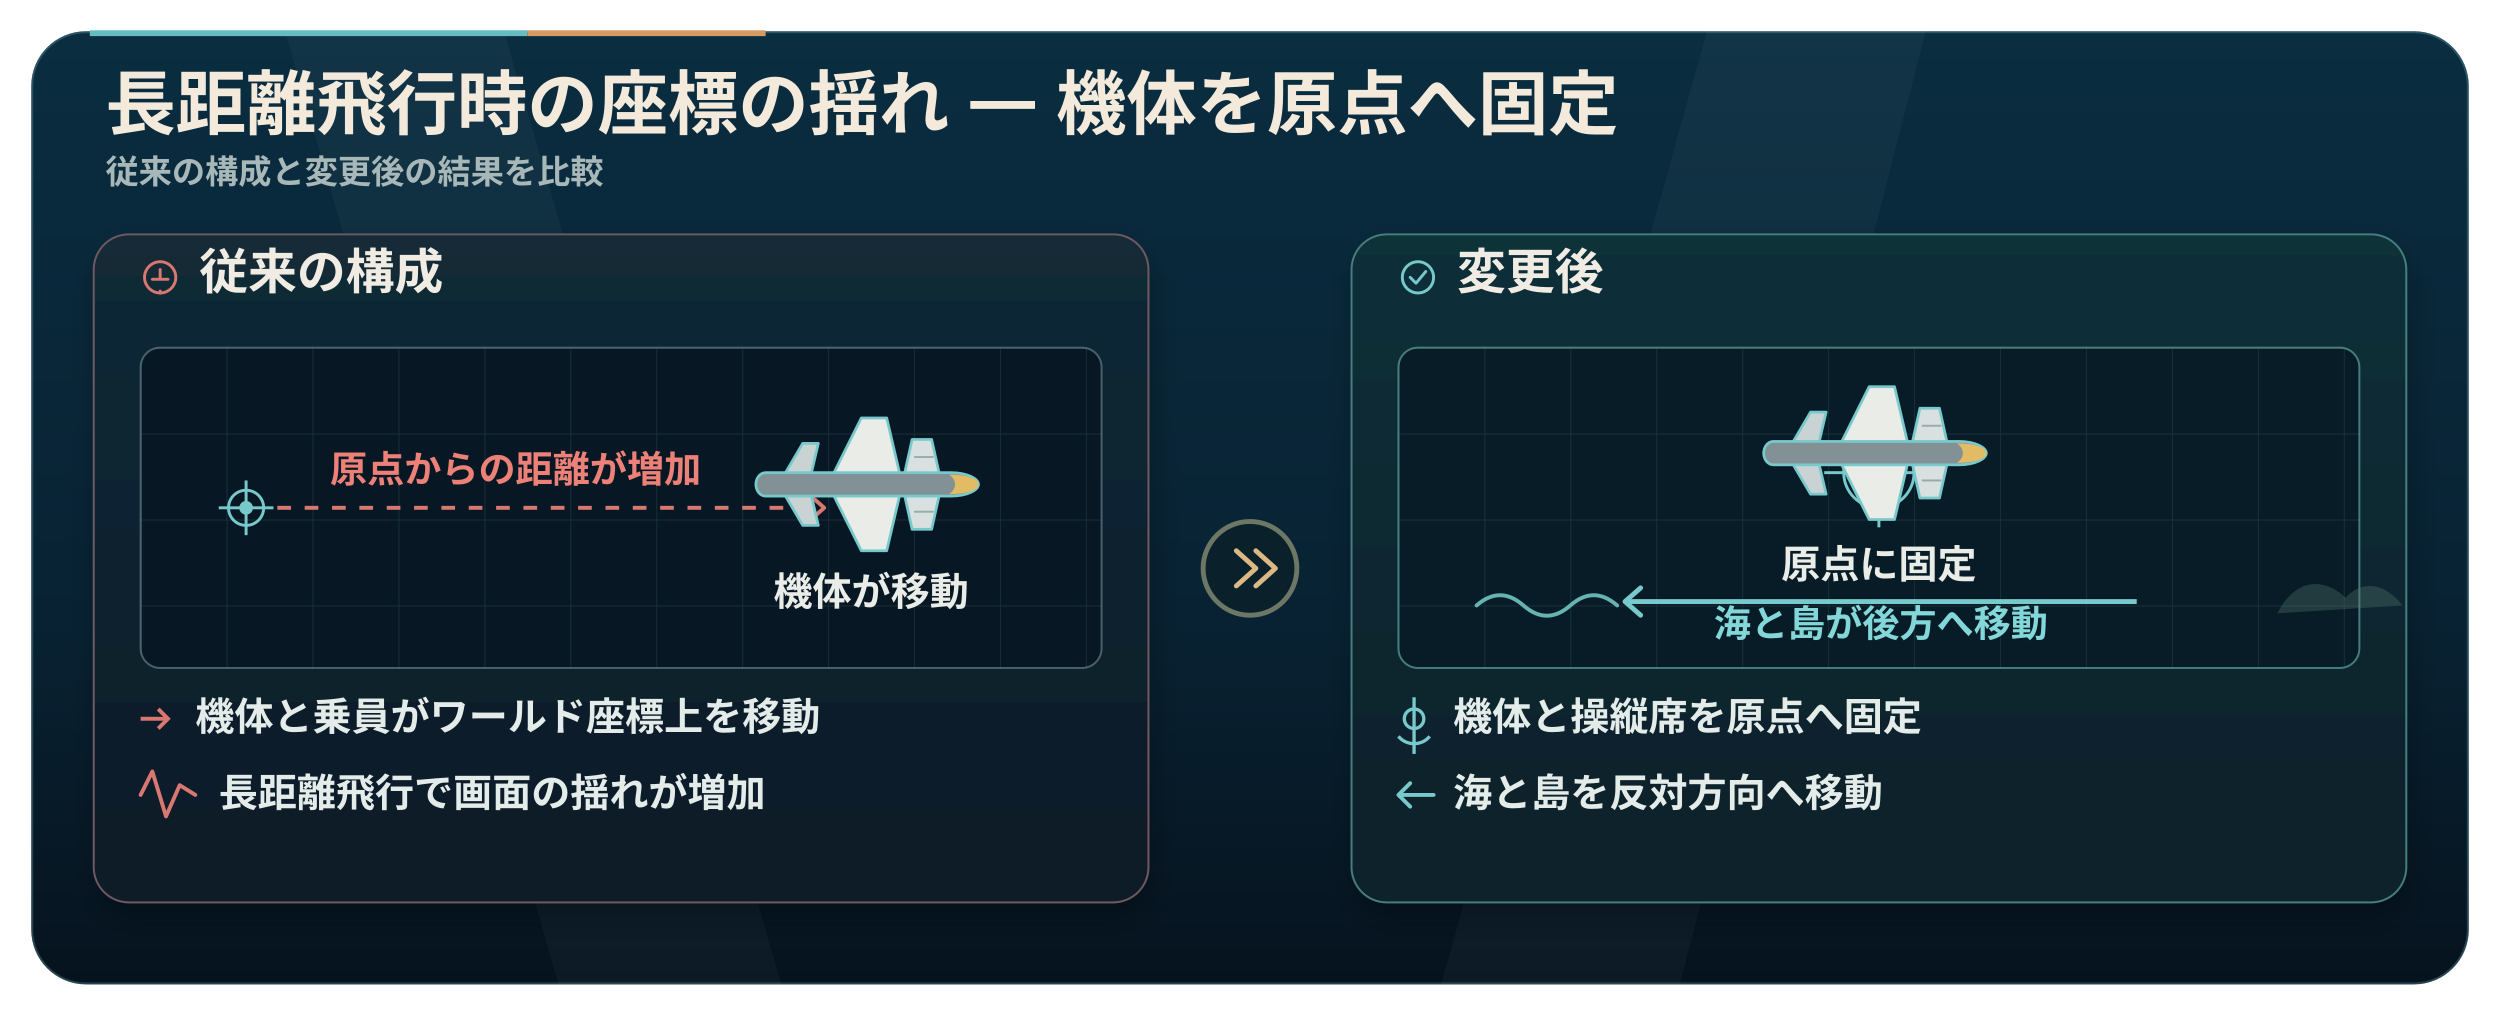
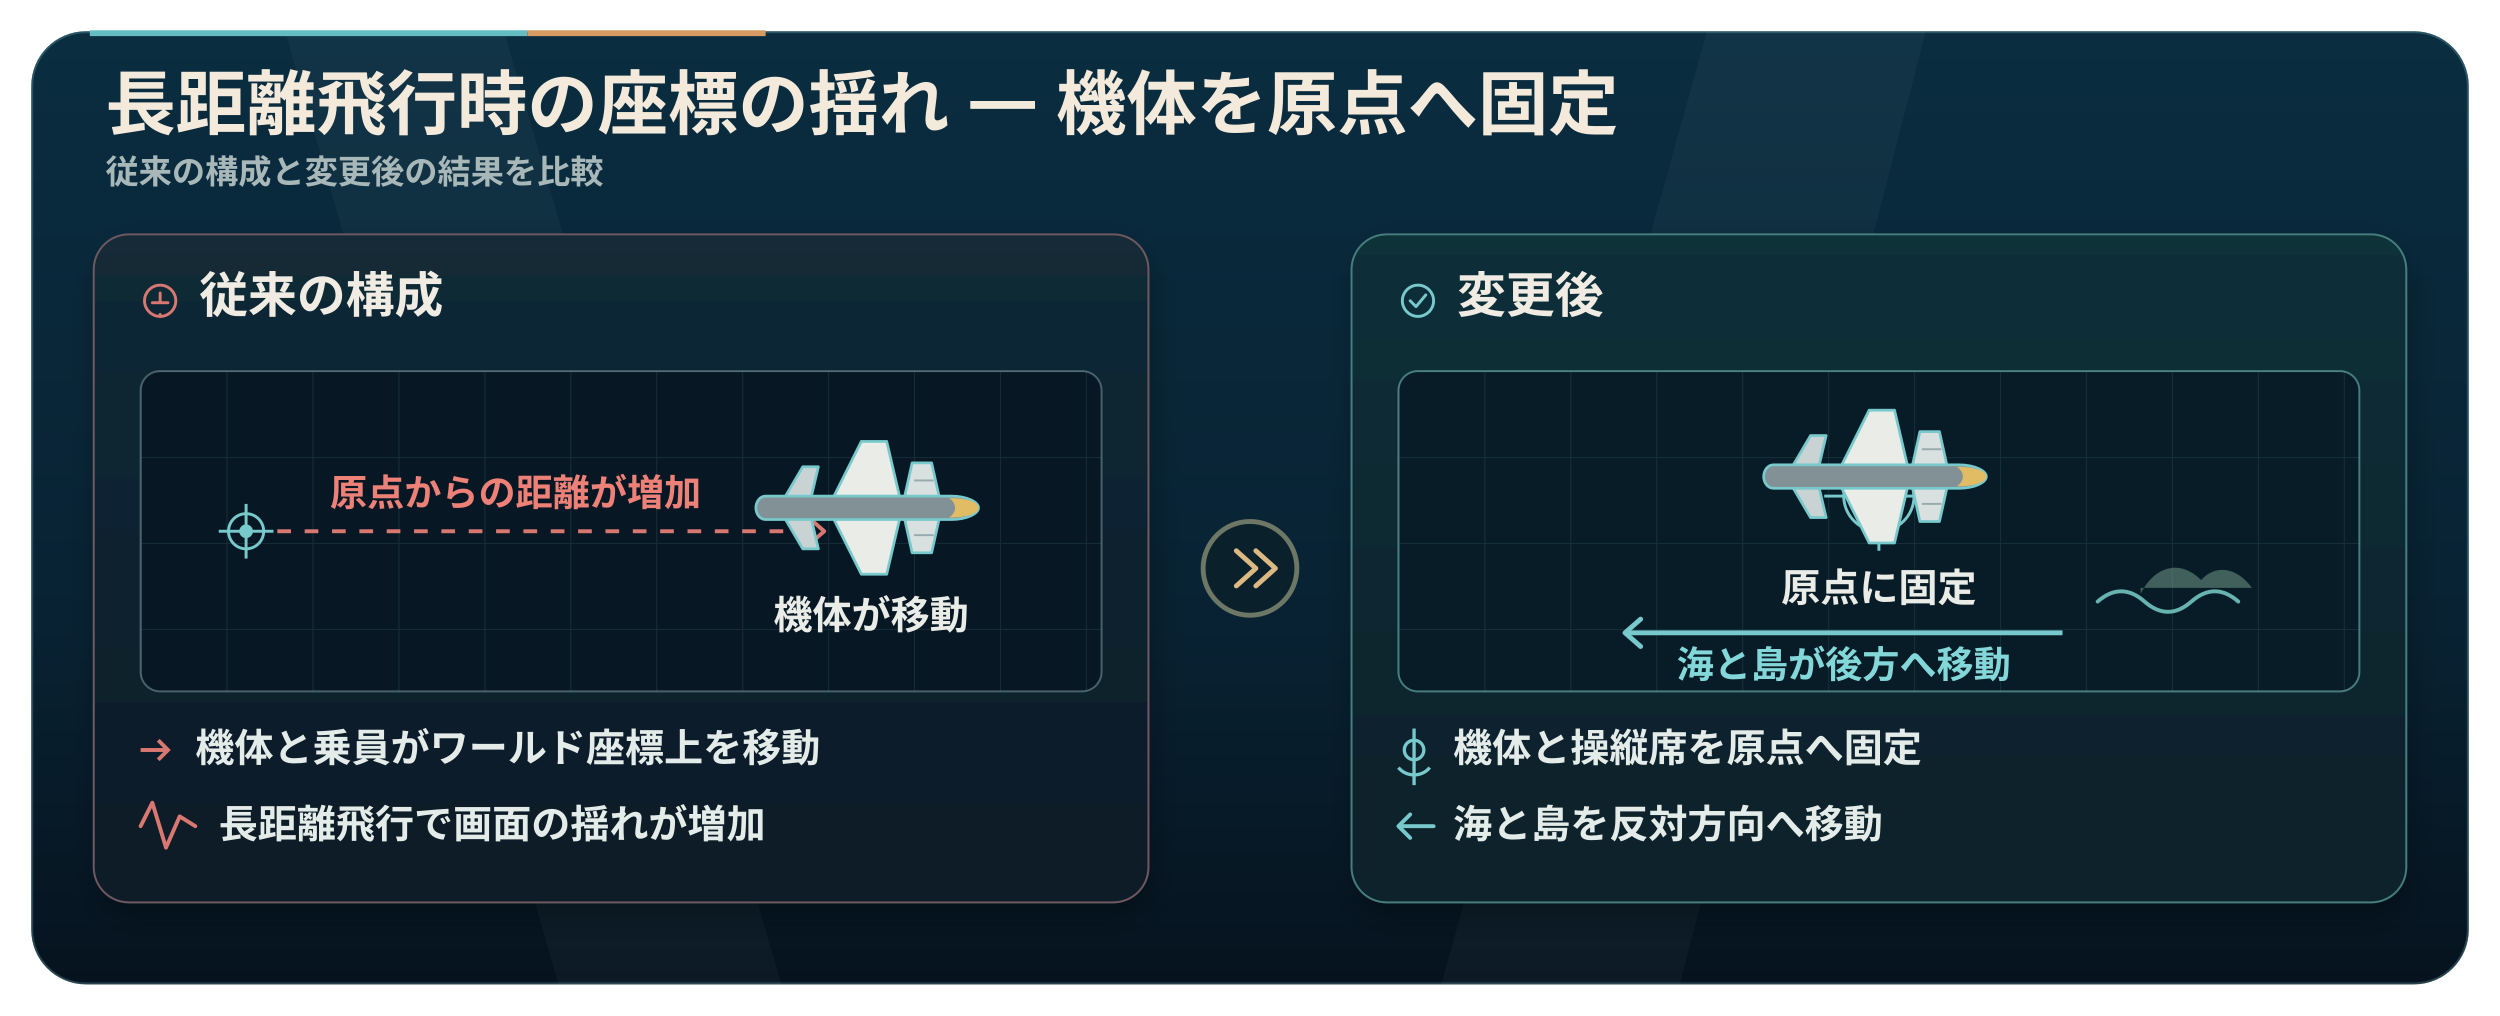
<svg xmlns="http://www.w3.org/2000/svg" width="1280" height="520" viewBox="0 0 1280 520" role="img" aria-labelledby="title desc">
  <defs>
    <linearGradient id="background" x1="0" y1="0" x2="0" y2="1">
      <stop stop-color="#0a2d40" />
      <stop offset=".62" stop-color="#082233" />
      <stop offset="1" stop-color="#06131e" />
    </linearGradient>
    <linearGradient id="beforeCard" x1="0" y1="0" x2="0" y2="1">
      <stop stop-color="#122a37" />
      <stop offset="1" stop-color="#0a1b26" />
    </linearGradient>
    <linearGradient id="afterCard" x1="0" y1="0" x2="0" y2="1">
      <stop stop-color="#0c3039" />
      <stop offset="1" stop-color="#082029" />
    </linearGradient>
    <pattern id="grid" width="44" height="44" patternUnits="userSpaceOnUse">
      <path d="M44 0H0V44" fill="none" stroke="#8fd4d7" stroke-opacity=".11" />
    </pattern>
    <filter id="shadow" x="-15%" y="-15%" width="130%" height="140%">
      <feDropShadow dy="7" stdDeviation="8" flood-color="#000" flood-opacity=".26" />
    </filter>
    <style>
      text{font-family:"Noto Sans JP","Yu Gothic UI","Segoe UI",sans-serif}
      .title{fill:#f4eadb;font-size:36px;font-weight:700}.sub{fill:#a8b8b9;font-size:17px;font-weight:600}
      .cardTitle{fill:#f0ece3;font-size:25px;font-weight:700}.label{fill:#e9ece7;font-size:20px;font-weight:650}
      .muted{fill:#aebbbc;font-size:18px;font-weight:550}.danger{fill:#ed8178;font-size:19px;font-weight:650}
      .accent{fill:#83d7d9;font-size:19px;font-weight:650}.fact{fill:#e4ecea;font-size:20px;font-weight:600}
    </style>
    <g id="ekranoplanTop" stroke="#78c9cc" stroke-width="1.4" stroke-linejoin="round">
      <path d="M-45-4L-35-21H-27L-31-4-20-3V3L-31 4-27 21H-35L-45 4Z" fill="#c9d3d4" />
      <path d="M-20-4L-5-34H8L15-4 25-3V3L15 4 8 34H-5L-20 4Z" fill="#e9ece7" />
      <path d="M17-5L21-23H31L35-5V5L31 23H21L17 5Z" fill="#d9e1e0" />
      <path d="M22-14H32M20-5H35M20 5H35M22 14H32" fill="none" stroke="#81989b" stroke-width="1" opacity=".75" />
      <path d="M-54-6H41C49-6 55-3 55 0S49 6 41 6H-54C-57 6-59 3-59 0S-57-6-54-6Z" fill="#829196" />
      <path d="M40-5C49-5 55-3 55 0S49 5 40 5C44 2 44-2 40-5Z" fill="#e2bb65" stroke="none" />
    </g>
  </defs>
  <rect x="16" y="16" width="1248" height="488" rx="28" fill="url(#background)" />
  <path d="M146 16h112l142 488H286zM874 16h112l-126 488H738z" fill="#d1f7f4" fill-opacity=".035" />
  <rect x="16.5" y="16.5" width="1247" height="487" rx="27.5" fill="none" stroke="#73aeb9" stroke-opacity=".31" />
  <path d="M46 17H270" stroke="#63bdc3" stroke-width="3" />
  <path d="M270 17H392" stroke="#d59b63" stroke-width="3" />
  <text x="54" y="66" class="title">長距離飛行時の座標の揺れ — 機体を原点へ固定</text>
  <text x="54" y="94" class="sub">従来の構成と変更後の結果を比較</text>
  <g filter="url(#shadow)">
    <rect x="48" y="120" width="540" height="342" rx="18" fill="url(#beforeCard)" stroke="#6f5960" />
    <rect x="692" y="120" width="540" height="342" rx="18" fill="url(#afterCard)" stroke="#467d7c" />
  </g>
-   <g transform="translate(72 148)">
+   <g transform="translate(72 160)">
    <circle cx="10" cy="-6" r="8" fill="none" stroke="#d97871" stroke-width="1.5" />
    <path d="M10-10v5M10 1v1M6-5h8" fill="none" stroke="#d97871" stroke-width="1.5" stroke-linecap="round" />
    <text x="30" y="0" class="cardTitle">従来の構成</text>
  </g>
-   <g transform="translate(716 148)">
+   <g transform="translate(716 160)">
    <circle cx="10" cy="-6" r="8" fill="none" stroke="#78c9cc" stroke-width="1.5" />
    <path d="M6-6l3 3 5-6" fill="none" stroke="#78c9cc" stroke-width="1.5" stroke-linecap="round" stroke-linejoin="round" />
    <text x="30" y="0" class="cardTitle">変更後</text>
  </g>
-   <g transform="translate(72 178)">
+   <g transform="translate(72 190)">
    <rect width="492" height="164" rx="10" fill="#071824" stroke="#49616b" />
    <rect width="492" height="164" rx="10" fill="url(#grid)" />
    <g transform="translate(54 82)" fill="none" stroke="#78c9cc" stroke-width="1.5">
      <circle r="9" />
      <path d="M-14 0h28M0-14v28" />
    </g>
    <circle cx="54" cy="82" r="3.5" fill="#78c9cc" />
    <path d="M70 82H350" fill="none" stroke="#d97871" stroke-width="2" stroke-dasharray="7 7" />
    <path d="M342 75l8 7-8 7" fill="none" stroke="#d97871" stroke-width="2" stroke-linecap="round" stroke-linejoin="round" />
    <text x="192" y="69" class="danger" text-anchor="middle">原点からの距離が増加</text>
    <g transform="translate(374 70)">
      <use href="#ekranoplanTop" />
      <text x="0" y="62" class="label" text-anchor="middle">機体が移動</text>
    </g>
  </g>
-   <g transform="translate(72 368)">
+   <g transform="translate(72 384)">
    <path d="M0 0h14" stroke="#d97871" stroke-width="2" />
    <path d="M9-5l5 5-5 5" fill="none" stroke="#d97871" stroke-width="2" />
    <text x="28" y="6" class="fact">機体と乗員がワールド座標上を移動</text>
    <path d="M0 39l6-12 7 23 7-16 8 5" fill="none" stroke="#d97871" stroke-width="2" stroke-linecap="round" stroke-linejoin="round" />
    <text x="40" y="45" class="fact">長距離飛行で画面の揺れが増加</text>
  </g>
-   <g transform="translate(716 178)">
+   <g transform="translate(716 190)">
    <rect width="492" height="164" rx="10" fill="#071c26" stroke="#467d7c" />
    <rect width="492" height="164" rx="10" fill="url(#grid)" />
    <g transform="translate(246 64)" fill="none" stroke="#78c9cc" stroke-width="1.5">
      <circle r="18" />
      <path d="M-28 0h56M0-28v56" />
    </g>
    <circle cx="246" cy="64" r="4" fill="#dcb982" />
    <g transform="translate(246 54)">
      <use href="#ekranoplanTop" />
      <text x="0" y="64" class="label" text-anchor="middle">原点に固定</text>
    </g>
-     <g transform="translate(40 132)" fill="none" stroke="#67b3b0" stroke-width="2" stroke-linecap="round">
-       <path d="M0 0c8-7 16-7 24 0s16 7 24 0 16-7 24 0" />
-       <path d="M410 4c8-16 22-20 35-8 8-9 20-8 29 4z" fill="#577b72" fill-opacity=".34" stroke="none" />
+     <g transform="translate(358 98)" fill="none" stroke="#67b3b0" stroke-width="2" stroke-linecap="round">
+       <path d="M0 20c8-7 16-7 24 0s16 7 24 0 16-7 24 0" />
+       <path d="M22 16c7-14 20-18 31-7 7-8 18-7 26 4H22Z" fill="#6d9181" fill-opacity=".58" stroke="none" />
    </g>
-     <path d="M378 130H116" fill="none" stroke="#78c9cc" stroke-width="2.5" />
-     <path d="M124 123l-8 7 8 7" fill="none" stroke="#78c9cc" stroke-width="2.5" stroke-linecap="round" stroke-linejoin="round" />
-     <text x="247" y="148" class="accent" text-anchor="middle">海と島が後方へ移動</text>
+     <path d="M340 134H116" fill="none" stroke="#78c9cc" stroke-width="2.5" />
+     <path d="M124 127l-8 7 8 7" fill="none" stroke="#78c9cc" stroke-width="2.5" stroke-linecap="round" stroke-linejoin="round" />
+     <text x="228" y="157" class="accent" text-anchor="middle">海と島が後方へ移動</text>
  </g>
-   <g transform="translate(716 368)">
+   <g transform="translate(716 384)">
    <g fill="none" stroke="#78c9cc" stroke-width="1.7">
      <circle cx="8" cy="0" r="5" />
      <path d="M8-11v29M0 9c4 5 12 5 16 0" />
    </g>
    <text x="28" y="6" class="fact">機体と操縦席を原点へ固定</text>
    <path d="M18 39H0M6 33l-6 6 6 6" fill="none" stroke="#78c9cc" stroke-width="2" stroke-linecap="round" stroke-linejoin="round" />
    <text x="28" y="45" class="fact">海と島を反対方向へ移動</text>
  </g>
  <g transform="translate(640 291)" fill="none" stroke="#dcb982" stroke-width="2.5" stroke-linecap="round" stroke-linejoin="round">
    <circle r="24" fill="#0a202a" stroke="#6d7765" />
    <path d="M-7-9l10 9-10 9M3-9l10 9-10 9" />
  </g>
</svg>
